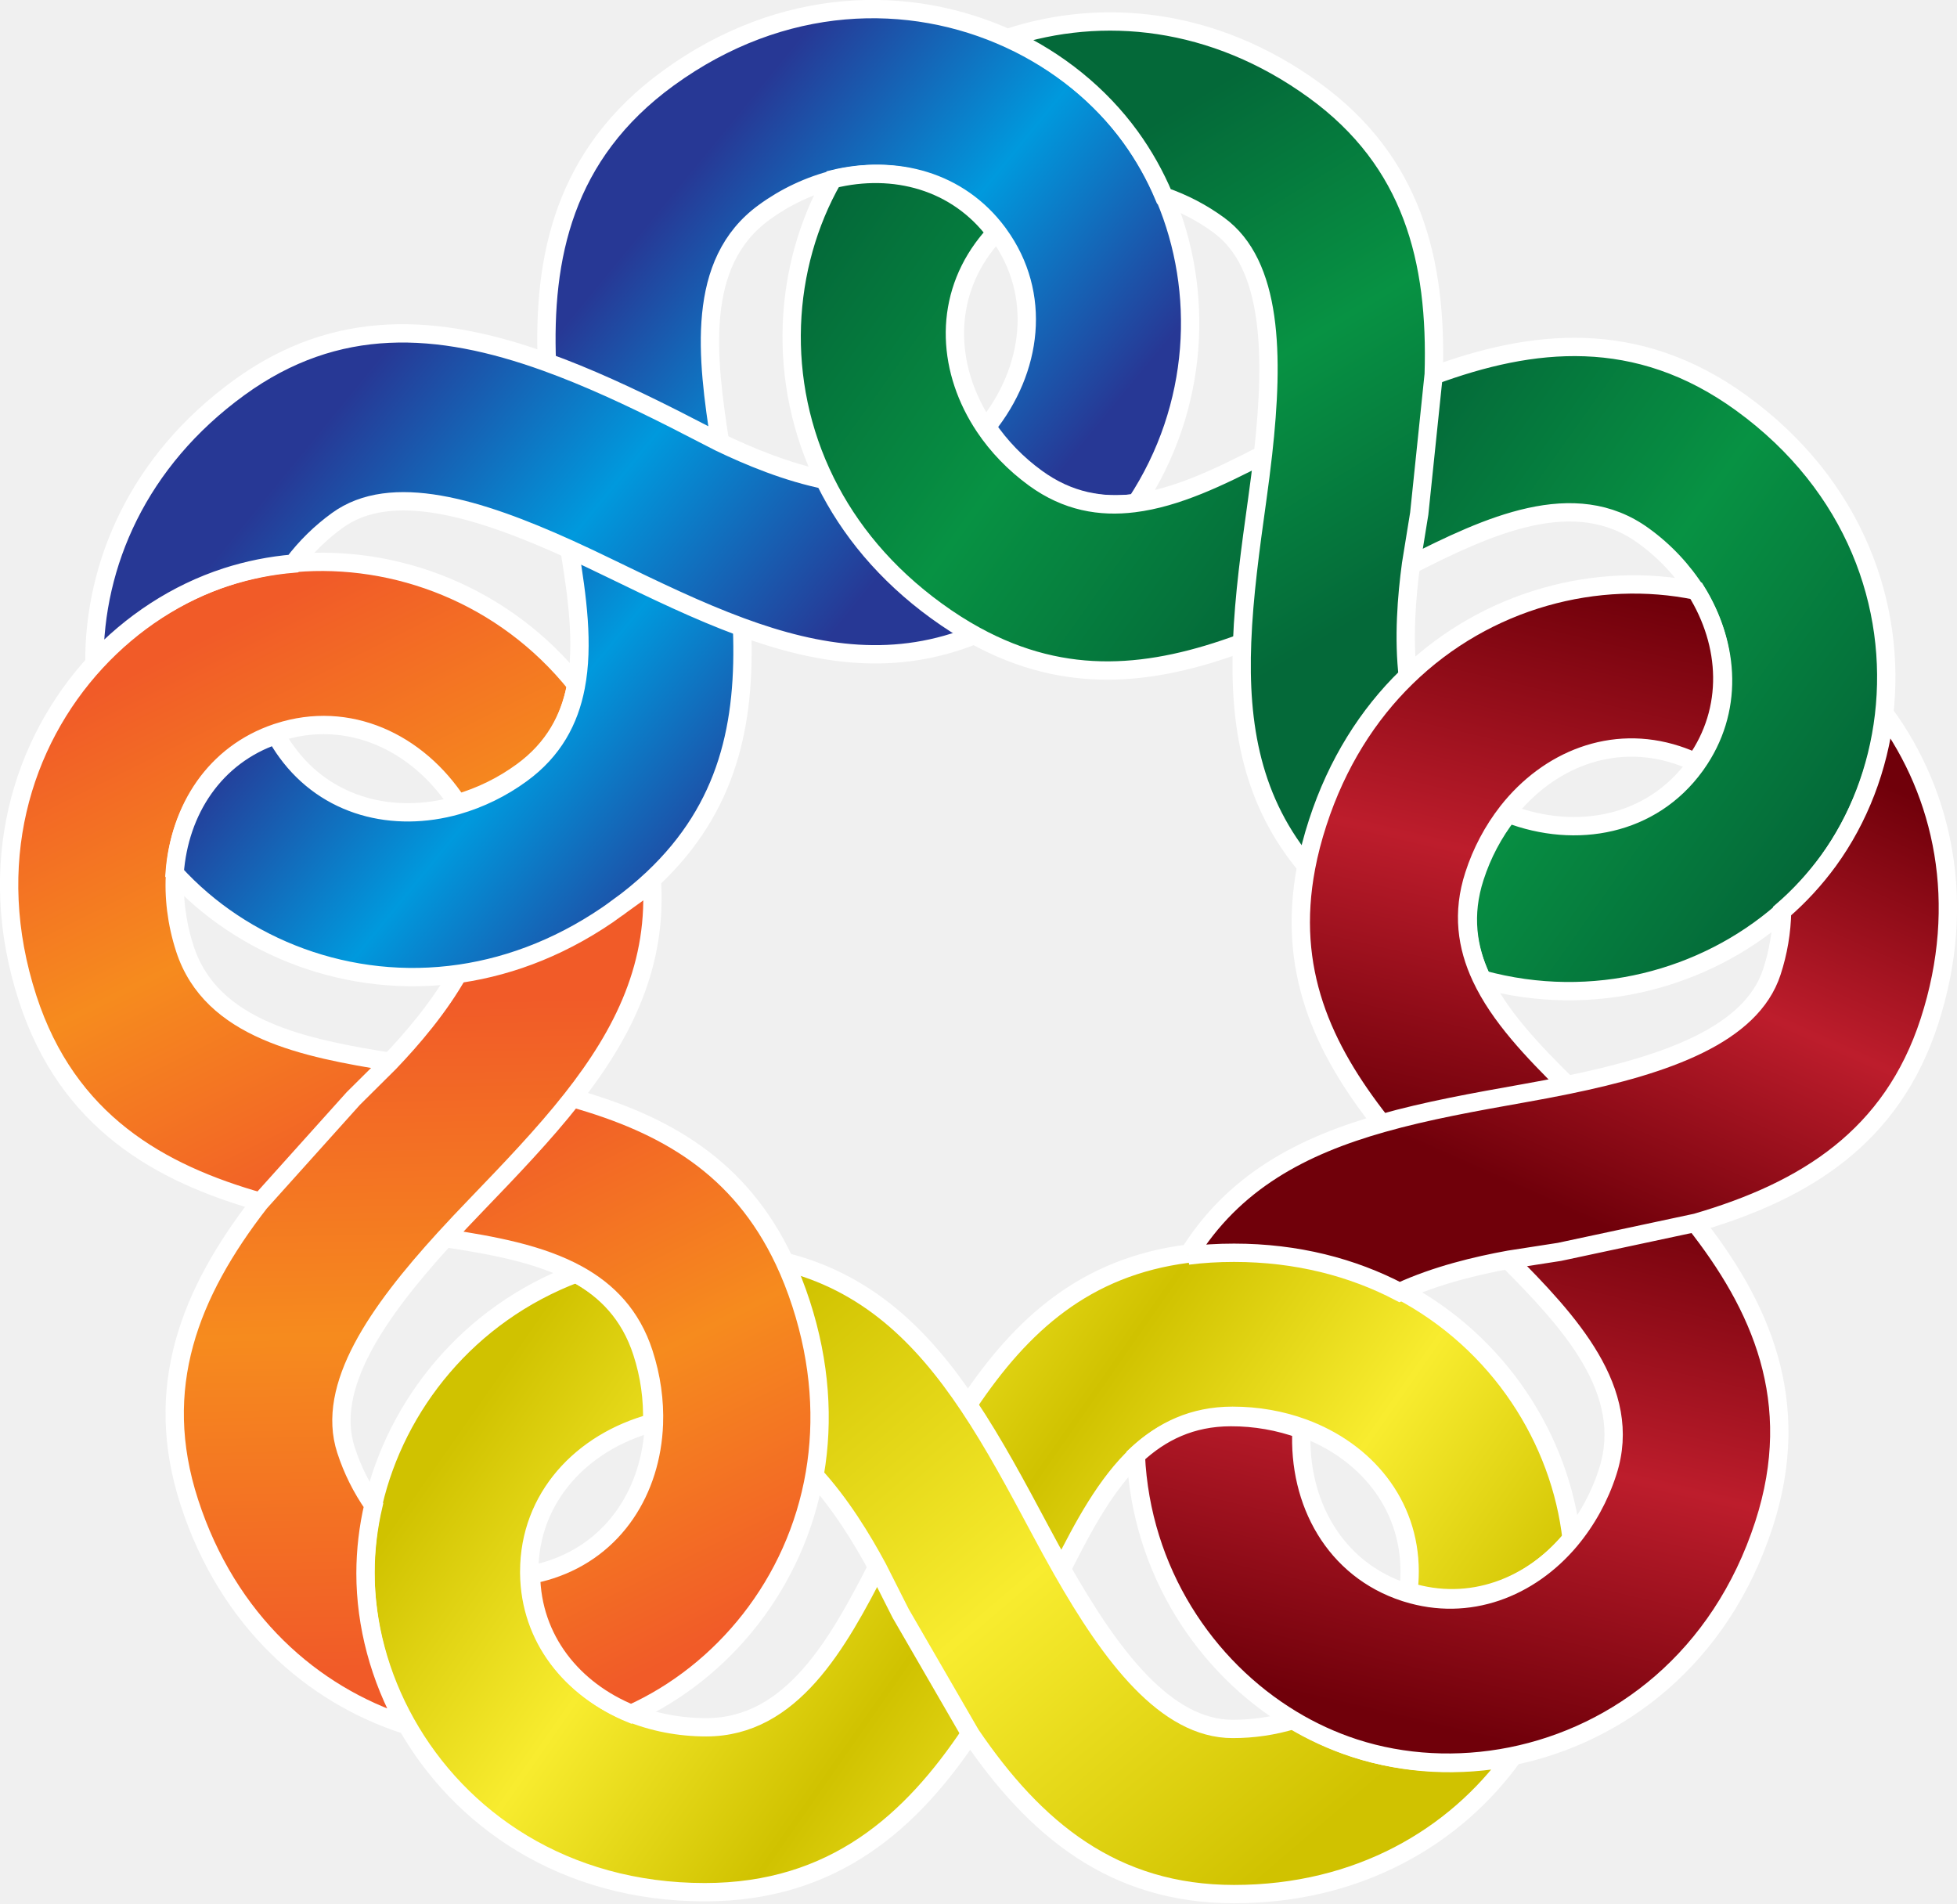
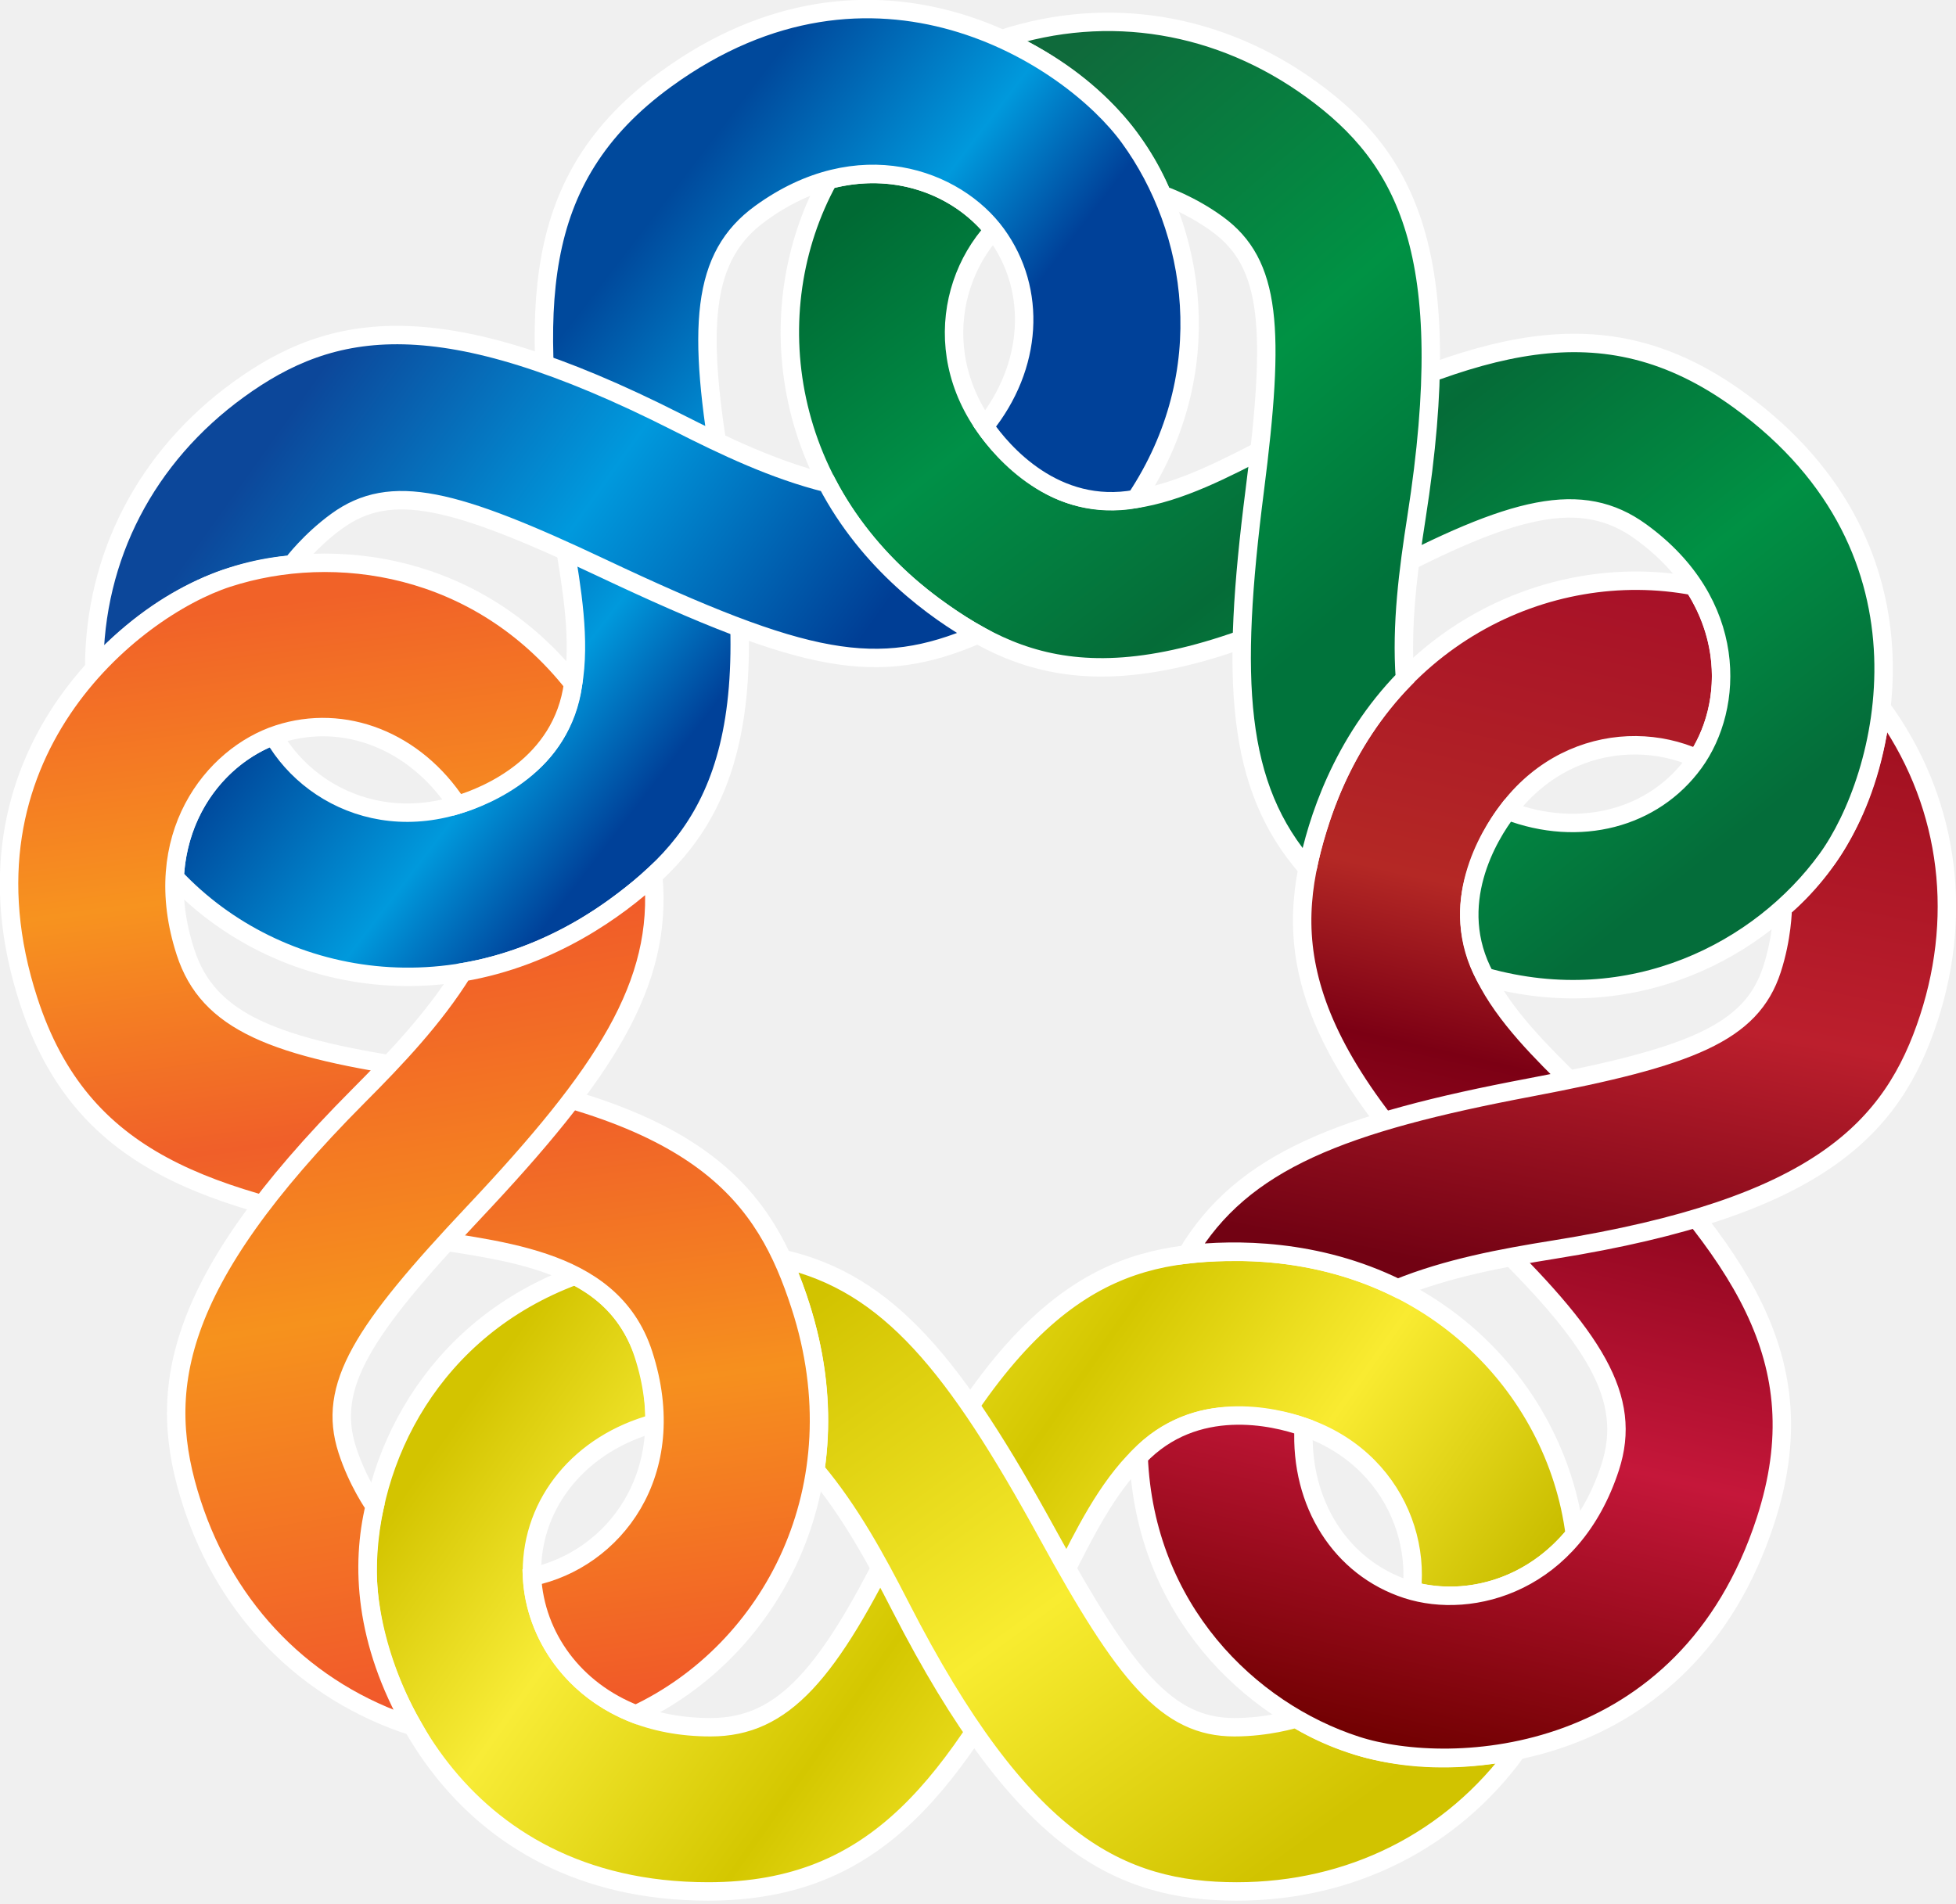
- <svg xmlns="http://www.w3.org/2000/svg" width="267.03" height="259.666" stroke="#fff" viewBox="0 0 267.03 259.666">
+ <svg xmlns="http://www.w3.org/2000/svg" width="265.402" height="258.324" stroke="#fff" viewBox="0 0 265.402 258.324">
  <defs>
-     <linearGradient id="f" x1="72.037" x2="122.417" y1="50.42" y2="91.668" href="#a">
-       <stop offset="0" stop-color="#273895" />
-       <stop offset=".5" stop-color="#09d" />
-       <stop offset="1" stop-color="#273895" />
+     <linearGradient id="a" gradientUnits="userSpaceOnUse" />
+     <linearGradient id="b" x1="63.482" x2="170.608" y1="190.363" y2="265.768" href="#a">
+       <stop offset="0" stop-color="#d3c400" />
+       <stop offset=".221" stop-color="#f8ec37" />
+       <stop offset=".505" stop-color="#d4c700" />
+       <stop offset=".742" stop-color="#f9eb31" />
+       <stop offset="1" stop-color="#cabe00" />
    </linearGradient>
-     <linearGradient id="g" x1="55.937" x2="111.51" y1="43.618" y2="89.03" href="#a">
-       <stop offset="0" stop-color="#273895" />
-       <stop offset=".5" stop-color="#09d" />
-       <stop offset="1" stop-color="#273895" />
+     <linearGradient id="c" x1="110.171" x2="168.362" y1="176.718" y2="256.538" href="#a">
+       <stop offset="0" stop-color="#d2c300" />
+       <stop offset=".529" stop-color="#f8ec30" />
+       <stop offset="1" stop-color="#d1c300" />
    </linearGradient>
-     <linearGradient id="d" x1="27.922" x2="96.384" y1="86.945" y2="224.095" href="#a">
-       <stop offset="0" stop-color="#f15b28" />
-       <stop offset=".25" stop-color="#f68b1e" />
-       <stop offset=".5" stop-color="#f15b28" />
-       <stop offset=".75" stop-color="#f68b1e" />
+     <linearGradient id="d" x1="202.917" x2="246.443" y1="241.165" y2="51.154" href="#a">
+       <stop offset="0" stop-color="#6f0000" />
+       <stop offset=".229" stop-color="#c5173a" />
+       <stop offset=".484" stop-color="#7c0014" />
+       <stop offset=".599" stop-color="#b42825" />
+       <stop offset="1" stop-color="#9f002a" />
+     </linearGradient>
+     <linearGradient id="e" x1="218.253" x2="235.568" y1="176.072" y2="83.551" href="#a">
+       <stop offset="0" stop-color="#720213" />
+       <stop offset=".414" stop-color="#bc1f2d" />
+       <stop offset="1" stop-color="#9a0c1d" />
+     </linearGradient>
+     <linearGradient id="f" x1="152.805" x2="240.566" y1="-.62" y2="109.556" href="#a">
+       <stop offset="0" stop-color="#006a34" />
+       <stop offset=".243" stop-color="#009047" />
+       <stop offset=".504" stop-color="#056c38" />
+       <stop offset=".768" stop-color="#009144" />
+       <stop offset="1" stop-color="#046d3a" />
+     </linearGradient>
+     <linearGradient id="g" x1="146.052" x2="199.609" y1="6.597" y2="68.353" href="#a">
+       <stop offset="0" stop-color="#0f6a3b" />
+       <stop offset=".592" stop-color="#009244" />
+       <stop offset="1" stop-color="#00733b" />
+     </linearGradient>
+     <linearGradient id="h" x1="73.223" x2="110.576" y1="49.337" y2="77.992" href="#a">
+       <stop offset="0" stop-color="#00499c" />
+       <stop offset=".602" stop-color="#0099dc" />
+       <stop offset="1" stop-color="#004199" />
+     </linearGradient>
+     <linearGradient id="i" x1="62.873" x2="128.649" y1="23.233" y2="70.242" href="#a">
+       <stop offset="0" stop-color="#0c479a" />
+       <stop offset=".497" stop-color="#09d" />
+       <stop offset="1" stop-color="#003e95" />
+     </linearGradient>
+     <linearGradient id="j" x1="58.213" x2="78.12" y1="79.175" y2="230.248" href="#a">
+       <stop offset="0" stop-color="#f16228" />
+       <stop offset=".251" stop-color="#f7931f" />
+       <stop offset=".477" stop-color="#f05f29" />
+       <stop offset=".732" stop-color="#f6901e" />
      <stop offset="1" stop-color="#f15b28" />
    </linearGradient>
-     <linearGradient id="e" x1="55.795" x2="57.732" y1="136.548" y2="227.48" href="#a">
-       <stop offset="0" stop-color="#f15b28" />
-       <stop offset=".5" stop-color="#f68b1e" />
-       <stop offset="1" stop-color="#f15b28" />
+     <linearGradient id="k" x1="68.071" x2="85.631" y1="118.238" y2="226.124" href="#a">
+       <stop offset="0" stop-color="#f0542b" />
+       <stop offset=".515" stop-color="#f6921d" />
+       <stop offset="1" stop-color="#f1592b" />
    </linearGradient>
-     <linearGradient id="b" x1="75.885" x2="188.022" y1="175.933" y2="254.23" href="#a">
-       <stop offset="0" stop-color="#d0c200" />
-       <stop offset=".25" stop-color="#f8ec2f" />
-       <stop offset=".5" stop-color="#d0c200" />
-       <stop offset=".75" stop-color="#f8ec2f" />
-       <stop offset="1" stop-color="#d0c200" />
-     </linearGradient>
-     <linearGradient id="c" x1="109.132" x2="176.487" y1="173.968" y2="252.91" href="#a">
-       <stop offset="0" stop-color="#d0c200" />
-       <stop offset=".5" stop-color="#f8ec2f" />
-       <stop offset="1" stop-color="#d0c200" />
-     </linearGradient>
-     <linearGradient id="j" x1="193.807" x2="229.525" y1="235.3" y2="82.585" href="#a">
-       <stop offset="0" stop-color="#70000a" />
-       <stop offset=".25" stop-color="#bd1d2c" />
-       <stop offset=".5" stop-color="#70000a" />
-       <stop offset=".75" stop-color="#bd1d2c" />
-       <stop offset="1" stop-color="#70000a" />
-     </linearGradient>
-     <linearGradient id="k" x1="220.627" x2="249.492" y1="168.268" y2="103.513" href="#a">
-       <stop offset="0" stop-color="#70000a" />
-       <stop offset=".5" stop-color="#bd1d2c" />
-       <stop offset="1" stop-color="#70000a" />
-     </linearGradient>
-     <linearGradient id="h" x1="115.067" x2="245.875" y1="25.663" y2="118.82" href="#a">
-       <stop offset="0" stop-color="#046939" />
-       <stop offset=".25" stop-color="#079243" />
-       <stop offset=".5" stop-color="#046939" />
-       <stop offset=".75" stop-color="#079243" />
-       <stop offset="1" stop-color="#046939" />
-     </linearGradient>
-     <linearGradient id="i" x1="150.882" x2="188.567" y1="20.728" y2="82.535" href="#a">
-       <stop offset="0" stop-color="#046939" />
-       <stop offset=".5" stop-color="#079243" />
-       <stop offset="1" stop-color="#046939" />
-     </linearGradient>
-     <linearGradient id="a" gradientUnits="userSpaceOnUse" />
  </defs>
  <g stroke-width="2.5">
-     <path fill="url(#b)" d="M168.387 170.656q-3.312 0-6.287.382c-14.06 1.793-22.725 9.708-29.938 20.475-3.435 5.125-6.54 10.905-9.74 16.975l-2.667 5.175c-5.413 10.568-11.72 21.993-23.388 21.993-3.725 0-7.285-.71-10.48-2.01-7.927-3.233-13.575-10.128-13.675-18.985v-.25c0-10.093 7.173-17.683 16.768-20.275a28 28 0 0 0-1.378-9.685c-1.672-5.145-4.907-8.465-8.98-10.718-14.785 5.575-24.555 17.985-27.68 31.375a41 41 0 0 0-1.085 9.288c0 7.085 1.925 14.265 5.533 20.705 7.31 13.045 21.545 23.055 40.775 23.055 17.687 0 28.275-9.733 36.295-21.75 3.525-5.283 6.557-11 9.475-16.535l3-5.913c2.89-5.735 5.985-11.557 10.29-15.575 3.4-3.177 7.555-5.225 12.962-5.225 3.4 0 6.665.585 9.64 1.678 8.443 3.105 14.516 10.275 14.516 19.56q0 1.4-.175 2.73c8.455 2.64 16.757-.595 22.28-7.138-1.51-13.567-9.875-26.85-23.473-33.975-6.42-3.365-14.005-5.357-22.588-5.357z" />
-     <path fill="url(#c)" d="M106.752 172.068q1.28 2.713 2.308 5.865c2.65 8.16 3.1 15.993 1.885 23.14 3.727 4.02 6.697 8.91 8.81 12.835l3.137 6.208 9.568 16.532c8.787 12.925 19.465 21.768 35.925 21.768 17.045 0 30.168-7.86 38.02-18.73-7.24 1.442-14.66 1.05-21.397-1.138a41 41 0 0 1-8.5-3.9 28.3 28.3 0 0 1-8.32 1.235c-9.096 0-16.566-9.925-23.253-21.68a230 230 0 0 1-3.003-5.47c-3.192-5.982-6.3-11.787-9.772-16.975-6.333-9.472-13.885-16.905-25.41-19.69z" />
-     <path fill="url(#d)" d="M109.305 177.856q-1.025-3.15-2.308-5.86c-6.05-12.82-16.252-18.615-28.725-22.145-5.932-1.685-12.39-2.85-19.15-4.02l-5.75-.938c-11.72-1.882-24.535-4.35-28.142-15.445-1.15-3.542-1.575-7.15-1.325-10.59.625-8.537 5.435-16.04 13.83-18.872l.237-.075c9.6-3.12 19.033 1.355 24.463 9.68a28 28 0 0 0 8.787-4.303c4.375-3.18 6.533-7.282 7.418-11.852-9.873-12.338-24.693-17.796-38.393-16.63a41 41 0 0 0-9.17 1.837c-6.737 2.19-12.97 6.24-17.98 11.66-10.15 10.985-15.27 27.615-9.327 45.905 5.465 16.82 17.992 23.883 31.9 27.798 6.115 1.72 12.49 2.837 18.655 3.9 2.125.365 4.327.687 6.55 1.025 6.347.977 12.84 2.125 17.992 4.975 4.073 2.25 7.305 5.57 8.975 10.715 1.05 3.232 1.503 6.517 1.383 9.685-.343 8.99-5.285 16.98-14.118 19.85q-1.33.432-2.65.675c.103 8.857 5.745 15.755 13.675 18.985 12.435-5.628 22.483-17.688 25.058-32.823 1.217-7.145.767-14.975-1.885-23.137z" />
-     <path fill="url(#e)" d="M88.915 119.676q-2.183 2.055-4.865 4.005c-6.94 5.042-14.25 7.89-21.425 8.945-2.67 4.787-6.403 9.122-9.483 12.345l-4.935 4.9-12.767 14.21c-9.575 12.35-14.688 25.237-9.6 40.892 5.267 16.21 16.797 26.263 29.562 30.37-3.61-6.437-5.53-13.617-5.53-20.7a41 41 0 0 1 1.083-9.29 28.3 28.3 0 0 1-3.748-7.53c-2.81-8.65 4.323-18.822 13.435-28.815a230 230 0 0 1 4.275-4.545c4.7-4.885 9.263-9.635 13.125-14.54 7.05-8.95 11.785-18.43 10.873-30.25z" />
-     <path fill="url(#f)" d="M84.205 123.893q2.68-1.95 4.862-4.005c10.323-9.715 12.68-21.212 12.185-34.162-.232-6.166-1.117-12.668-2.097-19.458l-.883-5.755c-1.832-11.73-3.445-24.683 5.993-31.54a27.8 27.8 0 0 1 9.66-4.533c8.315-2.045 16.935.213 22.225 7.32l.145.203c5.932 8.165 4.59 18.522-1.65 26.257a28 28 0 0 0 6.81 7.025c4.375 3.18 8.945 3.965 13.562 3.395 8.685-13.2 9.295-28.985 3.953-41.652a41 41 0 0 0-4.58-8.153c-4.165-5.732-9.943-10.41-16.648-13.5-13.58-6.255-30.98-5.985-46.537 5.315-14.31 10.4-17.155 24.495-16.58 38.93.252 6.348 1.16 12.755 2.055 18.948l1.047 6.547c1.033 6.338 1.95 12.868.83 18.65-.882 4.568-3.042 8.666-7.415 11.846a28 28 0 0 1-8.785 4.307c-8.655 2.45-17.782.22-23.24-7.292q-.825-1.133-1.465-2.31c-8.39 2.832-13.207 10.33-13.827 18.87 9.195 10.087 23.77 15.917 38.957 13.69 7.175-1.053 14.48-3.9 21.425-8.943z" />
-     <path fill="url(#g)" d="M133.24 86.52q-2.63-1.442-5.315-3.387c-6.94-5.045-11.908-11.118-15.125-17.613-5.38-1.062-10.658-3.272-14.673-5.205l-6.187-3.177c-5.963-3.008-11.775-5.71-17.458-7.753-14.705-5.292-28.542-6.17-41.857 3.505-13.79 10.02-19.788 24.093-19.75 37.5 5.01-5.422 11.242-9.465 17.98-11.655a41 41 0 0 1 9.167-1.842 28.3 28.3 0 0 1 6.005-5.888c7.36-5.347 19.235-1.707 31.555 3.87a230 230 0 0 1 5.645 2.663c6.1 2.962 12.025 5.832 17.883 7.988 10.692 3.942 21.17 5.515 32.132.995z" />
-     <path fill="url(#h)" d="M127.772 83.345q2.68 1.948 5.313 3.386c12.427 6.815 24.09 5.505 36.255 1.032 5.79-2.125 11.7-4.978 17.858-8.008l5.2-2.62c10.59-5.367 22.407-10.902 31.847-4.045a27.8 27.8 0 0 1 7.298 7.788c4.512 7.275 5.03 16.173-.098 23.395l-.145.203c-5.932 8.165-16.197 10.09-25.482 6.545a28 28 0 0 0-4.58 8.65c-1.67 5.142-1.005 9.73.965 13.947 15.24 4.18 30.437-.117 40.837-9.112a41 41 0 0 0 6.335-6.875c4.165-5.735 6.828-12.675 7.695-20.005 1.755-14.85-3.88-31.316-19.435-42.618-14.31-10.398-28.597-8.748-42.15-3.738-5.955 2.2-11.77 5.045-17.382 7.808-1.933.952-3.906 1.99-5.903 3.02-5.71 2.94-11.635 5.832-17.48 6.55-4.618.575-9.183-.213-13.558-3.39-2.75-2-5.05-4.393-6.812-7.025-5.005-7.475-5.705-16.843-.248-24.355q.825-1.133 1.748-2.105c-5.29-7.108-13.908-9.373-22.223-7.323-6.755 11.865-7.795 27.525-.98 41.283 3.215 6.497 8.18 12.567 15.125 17.612z" />
-     <path fill="url(#i)" d="M178.468 118.43q.557-2.947 1.58-6.1c2.652-8.16 6.892-14.762 12.075-19.83-.65-5.442-.18-11.145.417-15.562l1.113-6.865 1.975-19c.49-15.623-2.95-29.05-16.268-38.725C165.57 2.325 150.335.973 137.592 5.15c6.705 3.088 12.475 7.768 16.64 13.498a41 41 0 0 1 4.585 8.15 28.3 28.3 0 0 1 7.458 3.892c7.357 5.345 7.567 17.765 6.067 31.205a230 230 0 0 1-.785 6.193c-.935 6.715-1.832 13.237-2.072 19.475-.445 11.388 1.297 21.84 8.985 30.865z" />
-     <path fill="url(#j)" d="M179.795 112.246q-1.025 3.15-1.58 6.1c-2.64 13.925 2.21 24.61 10.223 34.797 3.812 4.85 8.35 9.59 13.135 14.508l4.097 4.137c8.375 8.413 17.293 17.943 13.688 29.038a27.8 27.8 0 0 1-5.15 9.347c-5.525 6.54-13.825 9.78-22.28 7.138l-.24-.075c-9.598-3.12-14.6-12.288-14.1-22.213a28 28 0 0 0-9.638-1.682c-5.41 0-9.568 2.05-12.968 5.227.733 15.785 9.518 28.91 21.286 36.02a41 41 0 0 0 8.5 3.903c6.737 2.19 14.16 2.577 21.4 1.137 14.665-2.922 28.585-13.367 34.525-31.655 5.467-16.822-.518-29.9-9.468-41.24-3.935-4.985-8.435-9.637-12.8-14.122-1.502-1.543-3.097-3.1-4.695-4.68-4.56-4.52-9.142-9.263-11.632-14.6-1.97-4.215-2.635-8.8-.963-13.94a28 28 0 0 1 4.575-8.65c5.56-7.07 14.255-10.63 23.088-7.76q1.33.432 2.542 1.01c5.123-7.225 4.613-16.123.095-23.396-13.37-2.757-28.587 1.093-39.565 11.826-5.185 5.065-9.425 11.662-12.075 19.825z" />
-     <path fill="url(#k)" d="M162.092 171.3q2.975-.38 6.29-.382c8.58 0 16.168 1.995 22.59 5.358 4.976-2.3 10.546-3.615 14.93-4.413l6.876-1.065 18.677-3.99c15.008-4.365 26.718-11.787 31.803-27.44 5.267-16.212 1.85-31.12-6.063-41.95-.865 7.333-3.532 14.27-7.695 20a41 41 0 0 1-6.335 6.88 28.3 28.3 0 0 1-1.397 8.295c-2.81 8.65-14.558 12.688-27.805 15.415a230 230 0 0 1-6.13 1.165c-6.675 1.188-13.158 2.35-19.163 4.05-10.965 3.093-20.37 7.98-26.58 18.08z" />
+     <path fill="url(#b)" d="M167.816 169.89c-15.396 0-29.38 4.038-46.057 38.263-9.246 18.975-15.41 26.253-25.337 26.253-16.445 0-24.25-11.765-24.25-21.116 0-9.396 6.582-17.418 16.637-20.135.113-4.212-.757-15.234-10.8-20.033-19.402 7.208-28.125 24.903-28.125 40.168 0 13.597 11.288 43.4 46.206 43.4 23.221 0 33.28-14.879 45.963-38.55 5.717-10.67 11.099-25.967 25.432-25.967 17.085 0 25.296 12.542 24.078 23.714 7.898 2.093 16.45-.688 22.116-7.646-2.546-20.07-19.876-38.352-45.863-38.352z" />
+     <path fill="url(#c)" d="M106.162 170.838c2.72 5.908 6.246 16.507 4.468 28.64 4.704 5.594 8.262 12.127 11.577 18.602 16.51 32.24 29.796 38.611 45.61 38.611 15.37 0 29.137-6.8 38.074-19.154-13.046 2.704-23.019-.029-30.039-4.315-.21.065-3.864 1.184-8.367 1.184-9.118 0-14.77-6.916-25.36-26.243-12.455-22.733-21.512-34.054-35.961-37.325z" />
+     <path fill="url(#d)" d="M179.175 111.31c-4.756 14.641-5.237 29.19 22.16 55.627 15.189 14.657 20.205 22.768 17.138 32.21-5.082 15.638-18.683 19.426-27.577 16.536-8.935-2.903-14.53-11.641-14.007-22.044-3.972-1.409-14.723-3.988-22.391 4.08.86 20.681 14.993 34.445 29.511 39.16 12.932 4.203 44.763 2.678 55.553-30.53 7.177-22.086-3.866-36.25-22.458-55.627-8.382-8.735-21.267-18.58-16.839-32.212 5.28-16.248 19.746-20.182 29.995-15.571 4.43-6.863 4.428-15.858-.437-23.395-19.874-3.782-42.617 7.05-50.648 31.765z" />
+     <path fill="url(#e)" d="M161.026 170.238c6.46-.76 17.629-.839 28.619 4.602 6.773-2.744 14.086-4.11 21.267-5.262 35.765-5.74 45.93-16.406 50.817-31.445 4.75-14.62 2.537-29.814-6.451-42.13-1.46 13.243-7.14 21.883-13.386 27.234-.002.223-.067 4.041-1.46 8.324-2.818 8.672-11.142 11.91-32.794 16.01-25.469 4.82-39.036 9.936-46.612 22.667z" />
+     <path fill="url(#f)" d="M126.973 82.404c12.455 9.048 26.143 14.002 59.753-3.884 18.632-9.917 27.897-12.182 35.928-6.346 13.305 9.665 12.703 23.771 7.206 31.336-5.523 7.6-15.563 10.222-25.294 6.51-2.567 3.34-8.343 12.77-3.038 22.556 19.934 5.573 37.39-3.616 46.364-15.965 7.992-11.001 16.379-41.746-11.871-62.27-18.788-13.65-35.671-7.525-59.845 4.17-10.896 5.273-24.241 14.484-35.837 6.06-13.82-10.042-13.094-25.015-5.542-33.338-5.157-6.335-13.711-9.113-22.385-6.814-9.738 17.732-6.463 42.71 14.56 57.985z" />
+     <path fill="url(#g)" d="M177.41 117.876c1.272-6.38 4.649-17.025 13.22-25.796-.519-7.292.443-14.668 1.566-21.854 5.593-35.788-1.409-48.752-14.203-58.046-12.435-9.035-27.57-11.626-42.06-6.883 12.144 5.48 18.605 13.552 21.764 21.147.21.07 3.824 1.312 7.465 3.959 7.376 5.359 7.885 14.277 5.091 36.137-3.284 25.713-2.611 40.196 7.157 51.335z" />
+     <path fill="url(#h)" d="M83.351 123.119c12.455-9.05 21.396-20.537 14.77-58.028-3.673-20.787-2.964-30.296 5.066-36.131 13.304-9.666 26.534-4.735 32.03 2.83 5.523 7.602 4.914 17.96-1.623 26.068 2.384 3.473 9.565 11.88 20.511 9.86 11.462-17.236 8.117-36.68-.856-49.029-7.992-11.002-34.642-28.477-62.89-7.953-18.788 13.65-18.18 31.6-14.527 58.203 1.647 11.993 6.284 27.533-5.312 35.958-13.82 10.042-27.836 4.722-33.418-5.033-7.618 2.948-12.902 10.226-13.399 19.185 13.858 14.74 38.623 19.344 59.648 4.07z" />
+     <path fill="url(#i)" d="M132.671 86.113C127 82.93 117.916 76.43 112.223 65.568c-7.094-1.76-13.812-4.955-20.299-8.243C59.616 40.946 45.122 43.6 32.33 52.895 19.894 61.93 12.753 75.525 12.784 90.77c8.966-9.856 18.64-13.507 26.839-14.165.134-.179 2.43-3.229 6.072-5.876 7.377-5.36 16.016-3.087 35.944 6.324 27.833 13.146 37.413 14.91 51.032 9.06z" />
+     <path fill="url(#j)" d="M108.594 177.187c-4.759-14.64-12.92-26.694-50.624-31.978-20.904-2.93-29.73-6.544-32.798-15.983-5.082-15.64 3.696-26.698 12.59-29.588 8.935-2.904 18.598.877 24.29 9.599 4.04-1.192 14.255-5.427 15.715-16.46C64.915 76.55 45.392 73.722 30.872 78.438c-12.93 4.203-37.786 24.147-26.996 57.357 7.177 22.086 24.435 27.055 50.866 31.801 11.915 2.141 28.126 2.533 32.555 16.164 5.28 16.247-4.11 27.934-15.112 30.227.449 8.158 5.737 15.433 14.107 18.671 18.3-8.623 30.33-30.754 22.302-55.47z" />
+     <path fill="url(#k)" d="M88.639 118.846c-4.779 4.412-13.77 11.04-25.858 13.1-3.866 6.2-8.98 11.603-14.112 16.757-25.562 25.667-27.516 40.27-22.63 55.308 4.751 14.619 15.472 25.61 29.984 30.292-6.604-11.572-7.087-21.9-5.179-29.901-.129-.182-2.322-3.31-3.712-7.591-2.82-8.673 2.014-16.185 17.123-32.229 17.77-18.872 25.738-30.982 24.384-45.736z" />
  </g>
</svg>
